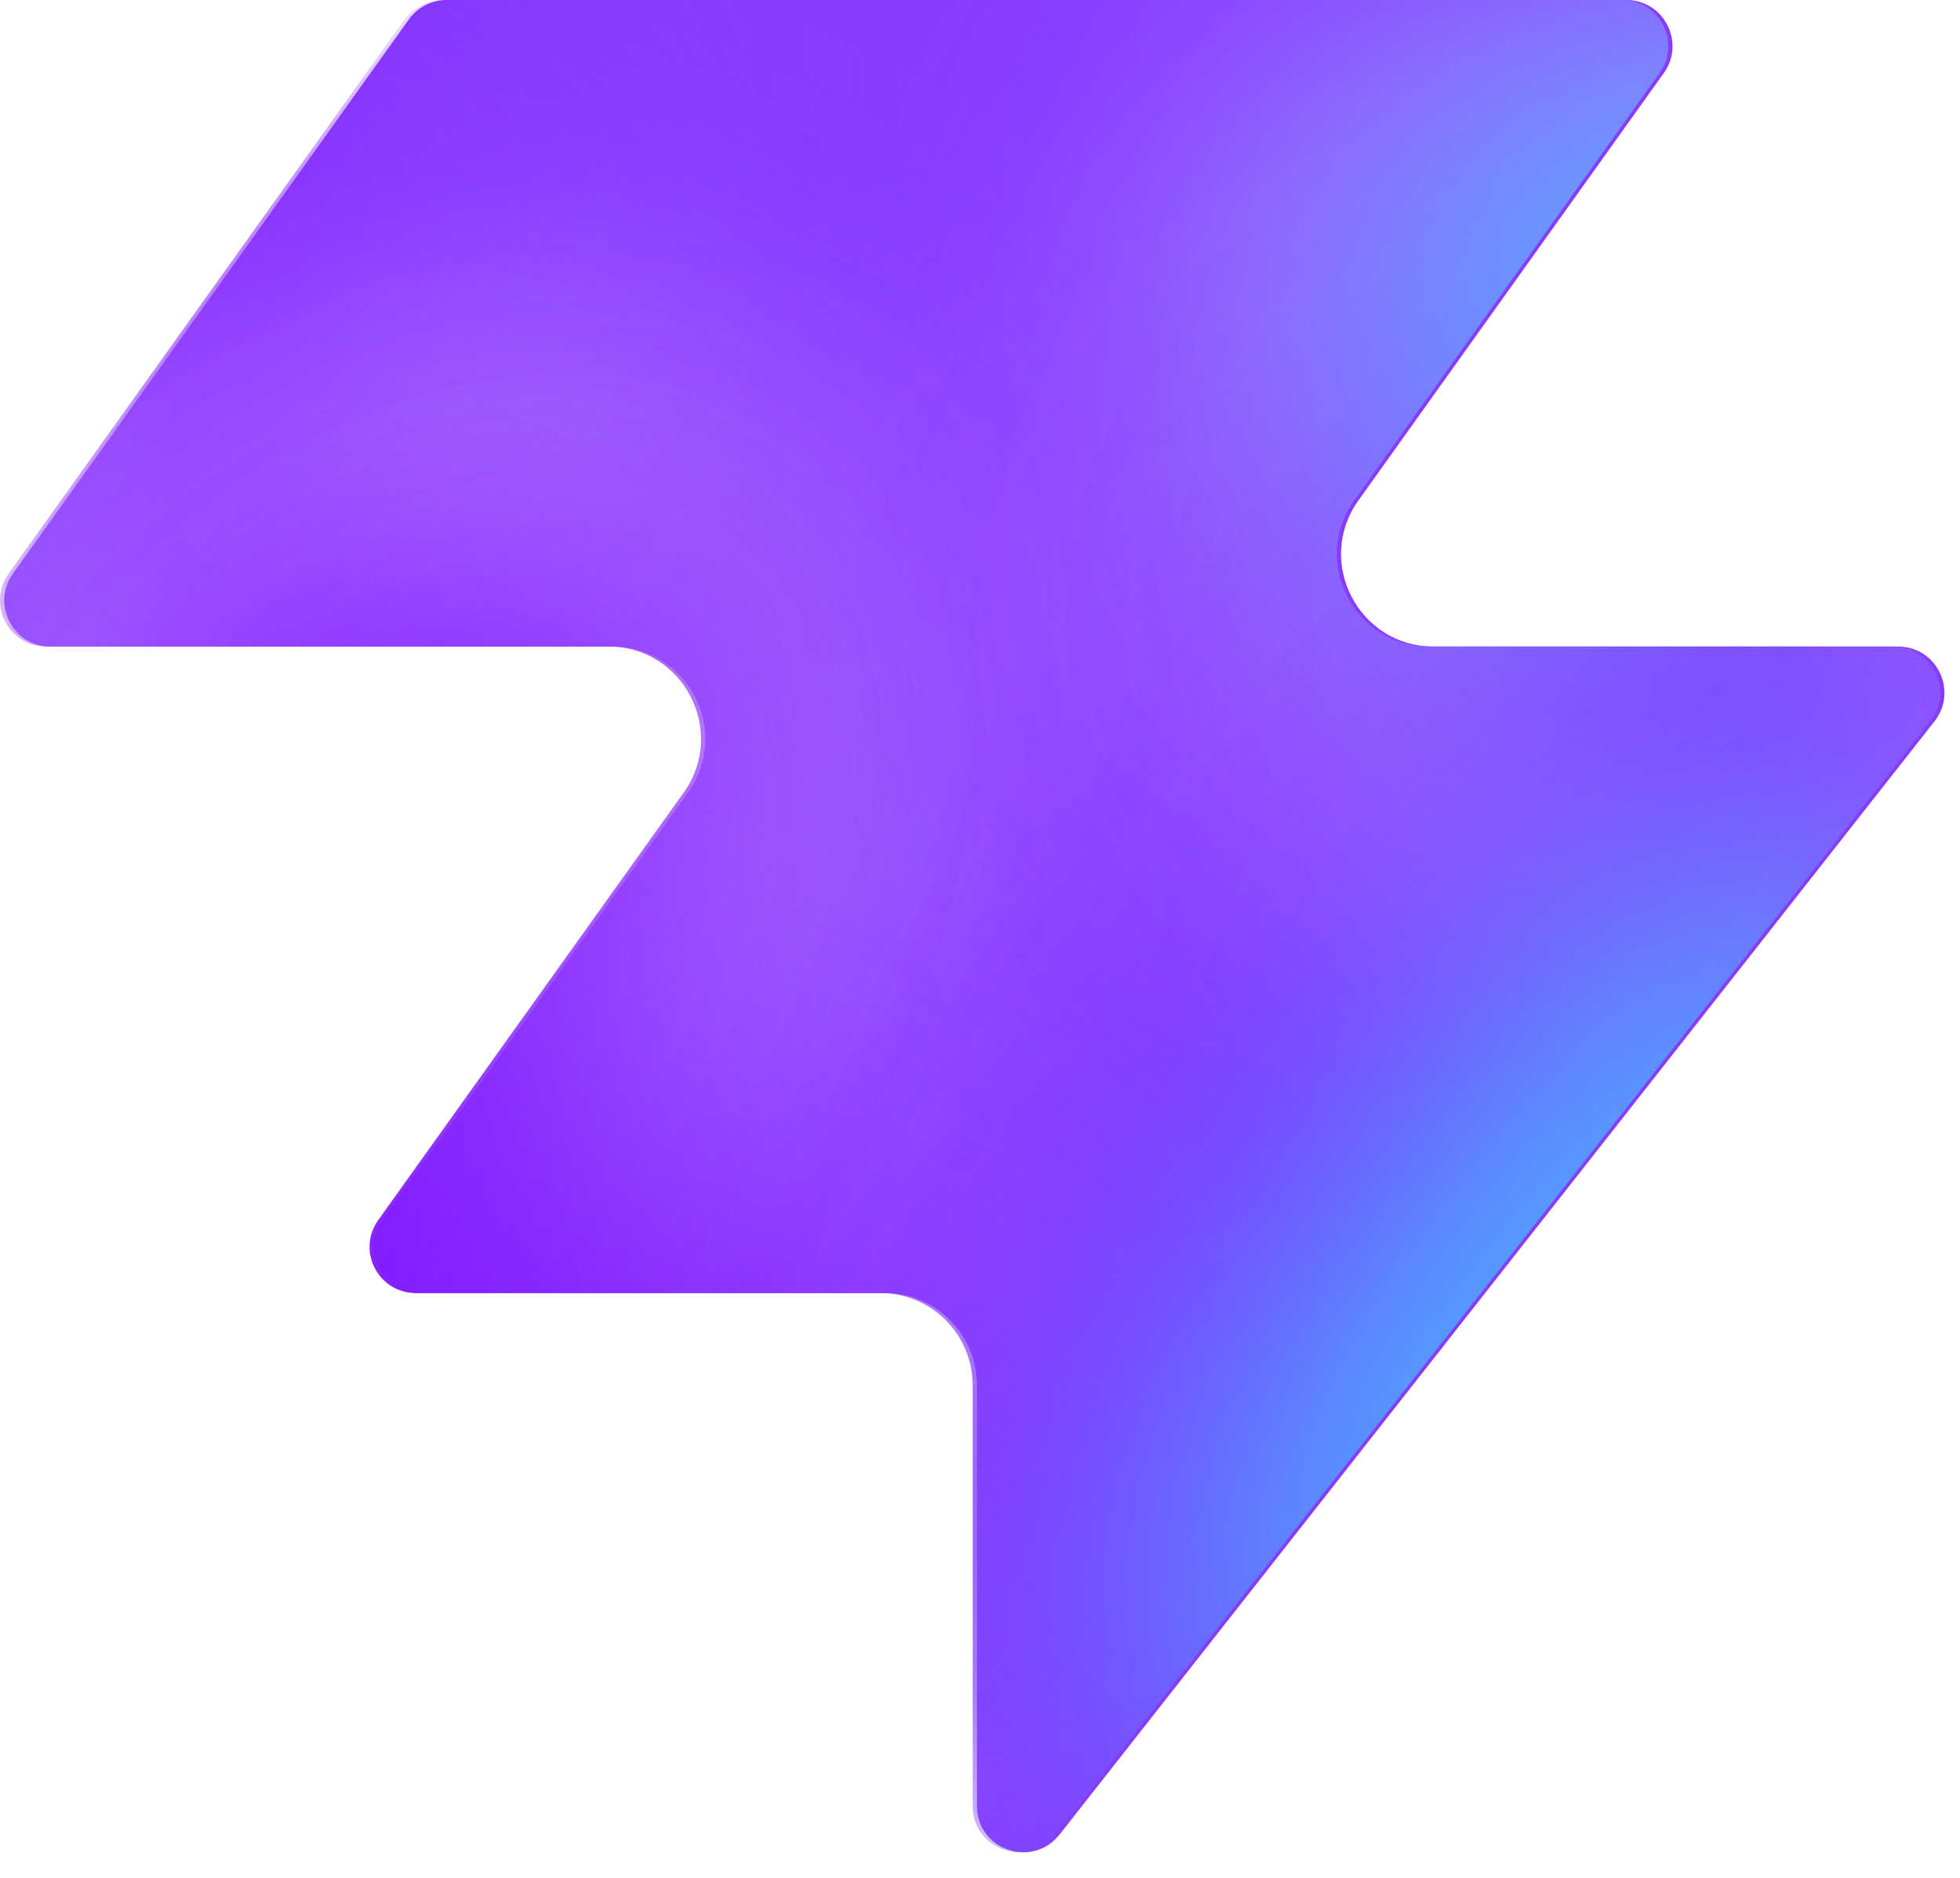
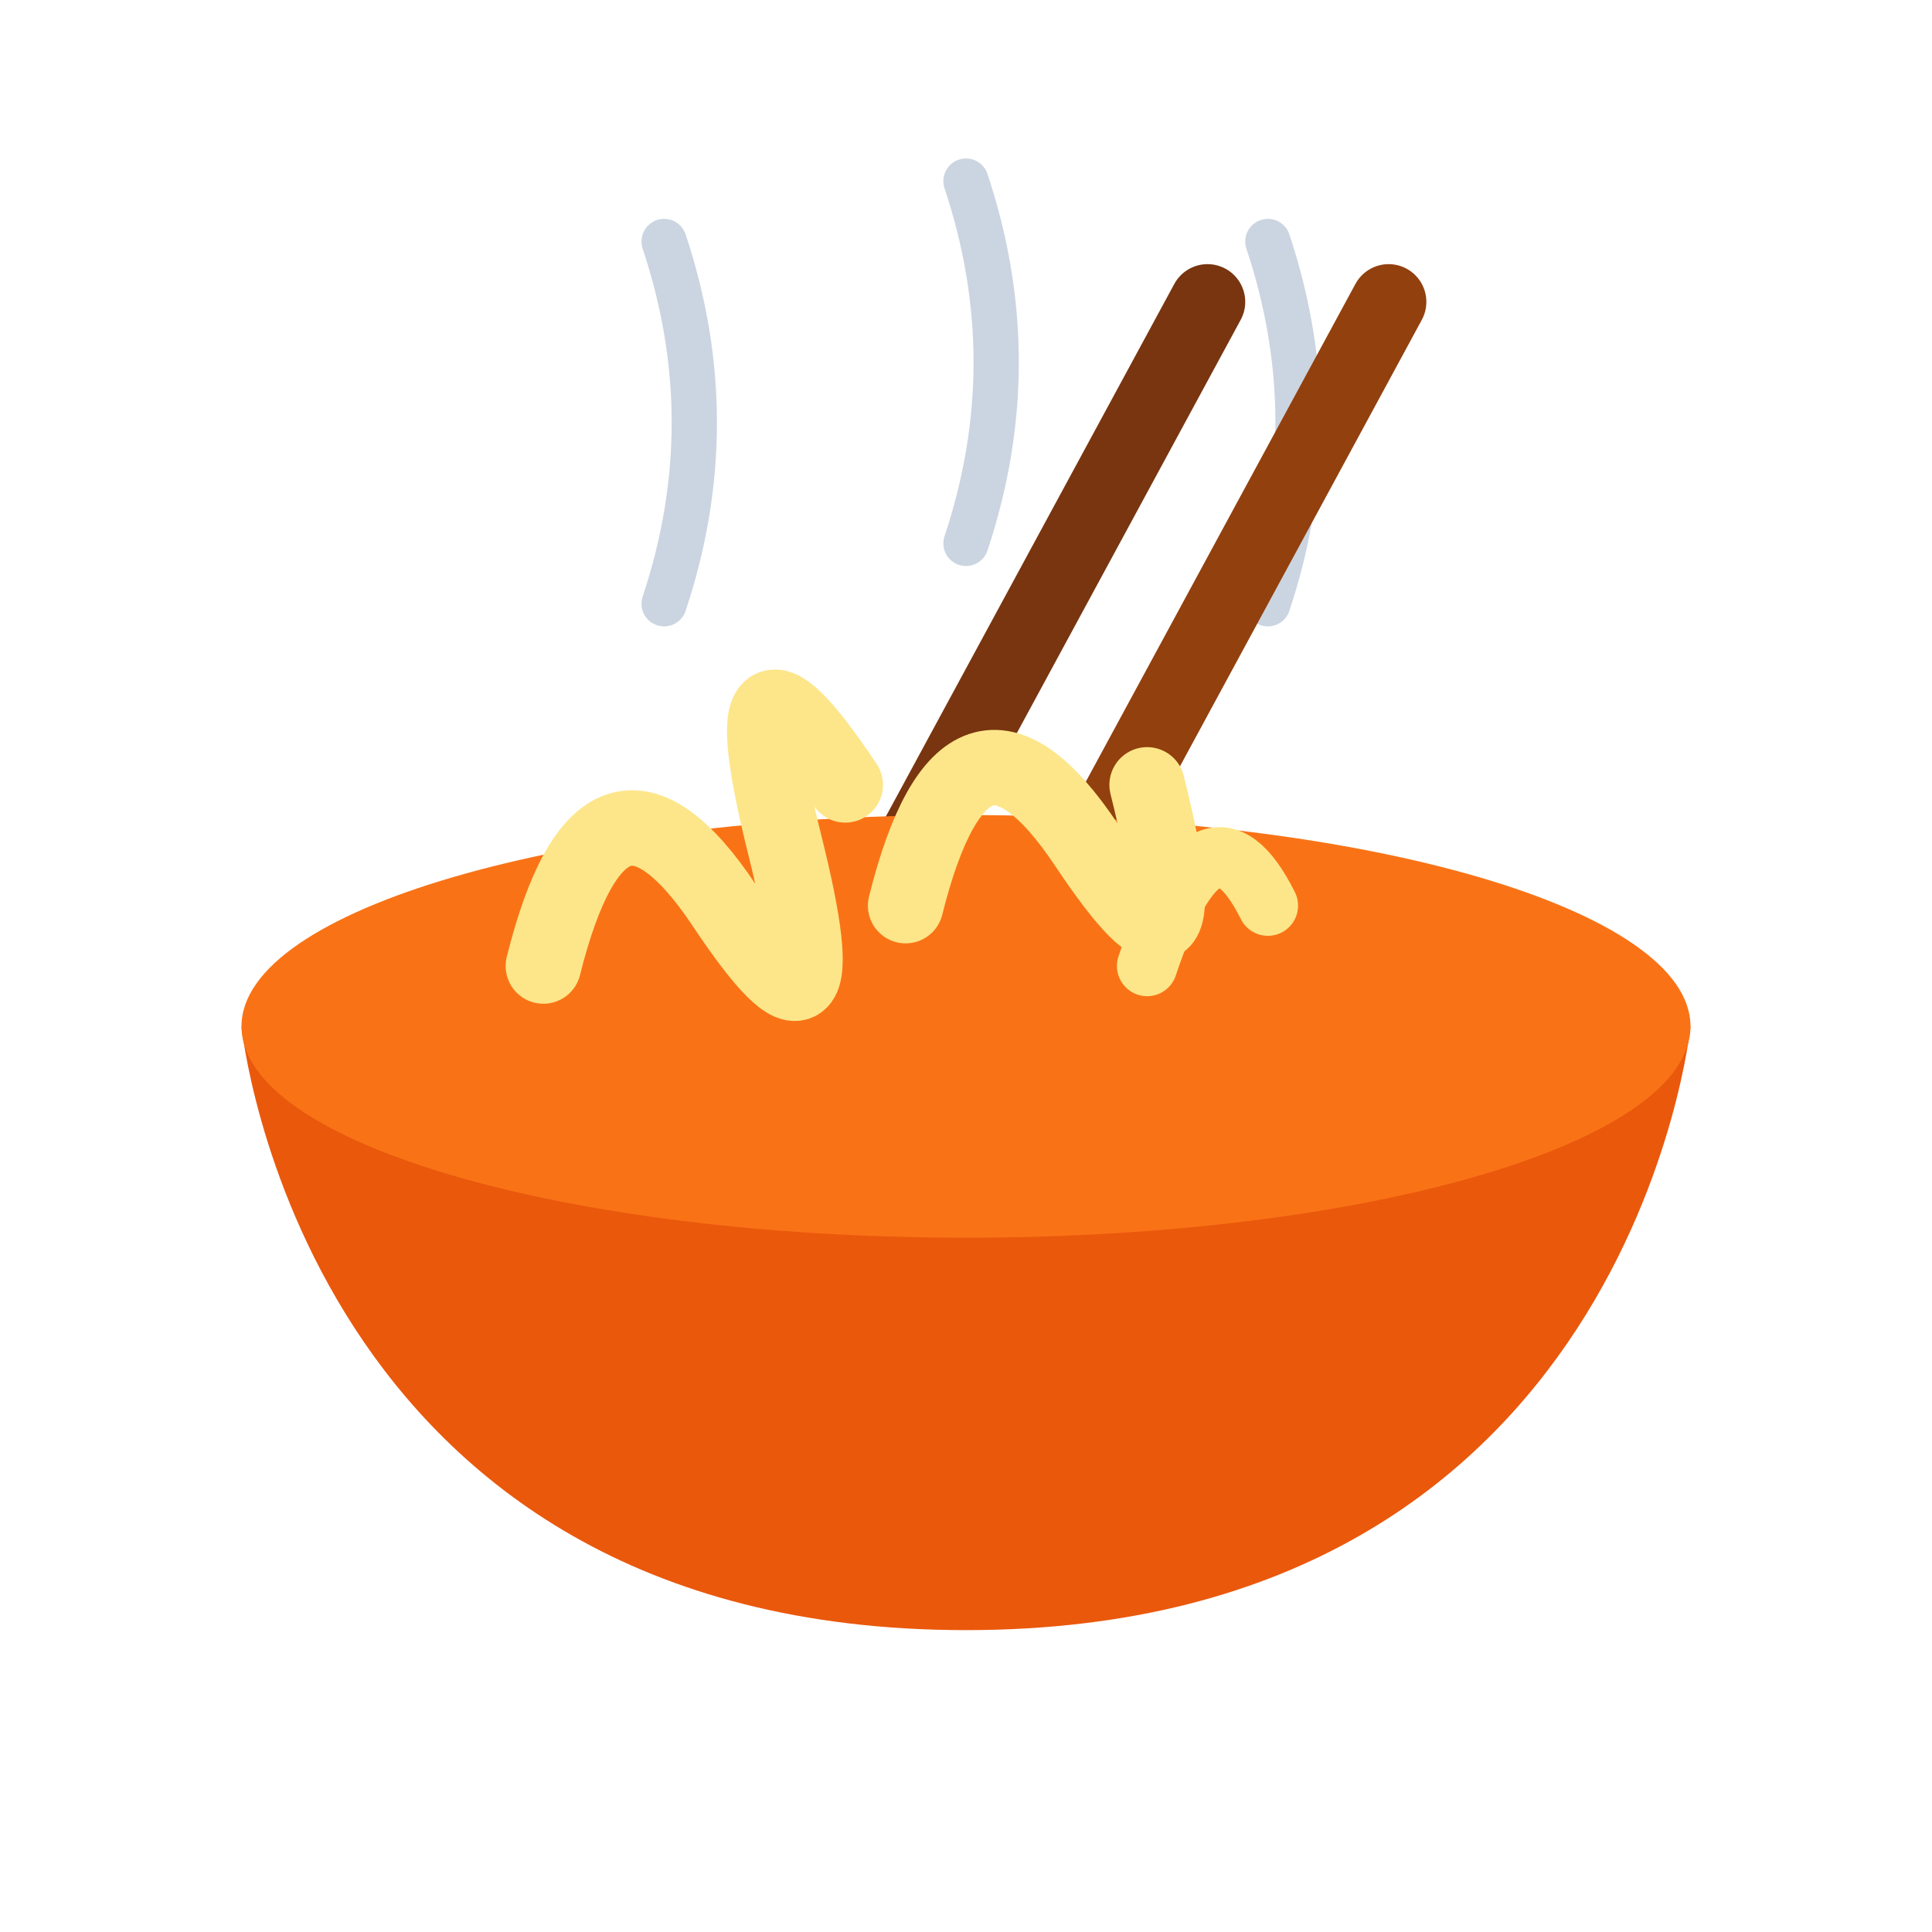
- <svg xmlns="http://www.w3.org/2000/svg" width="48" height="46" fill="none" viewBox="0 0 48 46">
-   <path fill="#863bff" d="M25.946 44.938c-.664.845-2.021.375-2.021-.698V33.937a2.26 2.26 0 0 0-2.262-2.262H10.287c-.92 0-1.456-1.04-.92-1.788l7.48-10.471c1.07-1.497 0-3.578-1.842-3.578H1.237c-.92 0-1.456-1.04-.92-1.788L10.013.474c.214-.297.556-.474.92-.474h28.894c.92 0 1.456 1.04.92 1.788l-7.48 10.471c-1.07 1.498 0 3.579 1.842 3.579h11.377c.943 0 1.473 1.088.89 1.83L25.947 44.94z" style="fill:#863bff;fill:color(display-p3 .525 .23 1);fill-opacity:1" />
-   <mask id="a" width="48" height="46" x="0" y="0" maskUnits="userSpaceOnUse" style="mask-type:alpha">
-     <path fill="#000" d="M25.842 44.938c-.664.844-2.021.375-2.021-.698V33.937a2.26 2.26 0 0 0-2.262-2.262H10.183c-.92 0-1.456-1.04-.92-1.788l7.48-10.471c1.07-1.498 0-3.579-1.842-3.579H1.133c-.92 0-1.456-1.04-.92-1.787L9.91.473c.214-.297.556-.474.92-.474h28.894c.92 0 1.456 1.04.92 1.788l-7.48 10.471c-1.07 1.498 0 3.578 1.842 3.578h11.377c.943 0 1.473 1.088.89 1.832L25.843 44.94z" style="fill:#000;fill-opacity:1" />
-   </mask>
-   <g mask="url(#a)">
-     <g filter="url(#b)">
-       <ellipse cx="5.508" cy="14.704" fill="#ede6ff" rx="5.508" ry="14.704" style="fill:#ede6ff;fill:color(display-p3 .927 .903 1);fill-opacity:1" transform="matrix(.00324 1 1 -.00324 -4.47 31.516)" />
-     </g>
-     <g filter="url(#c)">
-       <ellipse cx="10.399" cy="29.851" fill="#ede6ff" rx="10.399" ry="29.851" style="fill:#ede6ff;fill:color(display-p3 .927 .903 1);fill-opacity:1" transform="matrix(.00324 1 1 -.00324 -39.328 7.883)" />
-     </g>
-     <g filter="url(#d)">
-       <ellipse cx="5.508" cy="30.487" fill="#7e14ff" rx="5.508" ry="30.487" style="fill:#7e14ff;fill:color(display-p3 .492 .077 1);fill-opacity:1" transform="rotate(89.814 -25.913 -14.639)scale(1 -1)" />
-     </g>
-     <g filter="url(#e)">
-       <ellipse cx="5.508" cy="30.599" fill="#7e14ff" rx="5.508" ry="30.599" style="fill:#7e14ff;fill:color(display-p3 .492 .077 1);fill-opacity:1" transform="rotate(89.814 -32.644 -3.334)scale(1 -1)" />
-     </g>
-     <g filter="url(#f)">
-       <ellipse cx="5.508" cy="30.599" fill="#7e14ff" rx="5.508" ry="30.599" style="fill:#7e14ff;fill:color(display-p3 .492 .077 1);fill-opacity:1" transform="matrix(.00324 1 1 -.00324 -34.34 30.47)" />
-     </g>
-     <g filter="url(#g)">
-       <ellipse cx="14.072" cy="22.078" fill="#ede6ff" rx="14.072" ry="22.078" style="fill:#ede6ff;fill:color(display-p3 .927 .903 1);fill-opacity:1" transform="rotate(93.35 24.506 48.493)scale(-1 1)" />
-     </g>
-     <g filter="url(#h)">
-       <ellipse cx="3.47" cy="21.501" fill="#7e14ff" rx="3.47" ry="21.501" style="fill:#7e14ff;fill:color(display-p3 .492 .077 1);fill-opacity:1" transform="rotate(89.009 28.708 47.59)scale(-1 1)" />
-     </g>
-     <g filter="url(#i)">
-       <ellipse cx="3.47" cy="21.501" fill="#7e14ff" rx="3.47" ry="21.501" style="fill:#7e14ff;fill:color(display-p3 .492 .077 1);fill-opacity:1" transform="rotate(89.009 28.708 47.59)scale(-1 1)" />
-     </g>
-     <g filter="url(#j)">
-       <ellipse cx=".387" cy="8.972" fill="#7e14ff" rx="4.407" ry="29.108" style="fill:#7e14ff;fill:color(display-p3 .492 .077 1);fill-opacity:1" transform="rotate(39.51 .387 8.972)" />
-     </g>
-     <g filter="url(#k)">
-       <ellipse cx="47.523" cy="-6.092" fill="#7e14ff" rx="4.407" ry="29.108" style="fill:#7e14ff;fill:color(display-p3 .492 .077 1);fill-opacity:1" transform="rotate(37.892 47.523 -6.092)" />
-     </g>
-     <g filter="url(#l)">
-       <ellipse cx="41.412" cy="6.333" fill="#47bfff" rx="5.971" ry="9.665" style="fill:#47bfff;fill:color(display-p3 .28 .748 1);fill-opacity:1" transform="rotate(37.892 41.412 6.333)" />
-     </g>
-     <g filter="url(#m)">
-       <ellipse cx="-1.879" cy="38.332" fill="#7e14ff" rx="4.407" ry="29.108" style="fill:#7e14ff;fill:color(display-p3 .492 .077 1);fill-opacity:1" transform="rotate(37.892 -1.88 38.332)" />
-     </g>
-     <g filter="url(#n)">
-       <ellipse cx="-1.879" cy="38.332" fill="#7e14ff" rx="4.407" ry="29.108" style="fill:#7e14ff;fill:color(display-p3 .492 .077 1);fill-opacity:1" transform="rotate(37.892 -1.88 38.332)" />
-     </g>
-     <g filter="url(#o)">
-       <ellipse cx="35.651" cy="29.907" fill="#7e14ff" rx="4.407" ry="29.108" style="fill:#7e14ff;fill:color(display-p3 .492 .077 1);fill-opacity:1" transform="rotate(37.892 35.651 29.907)" />
-     </g>
-     <g filter="url(#p)">
-       <ellipse cx="38.418" cy="32.4" fill="#47bfff" rx="5.971" ry="15.297" style="fill:#47bfff;fill:color(display-p3 .28 .748 1);fill-opacity:1" transform="rotate(37.892 38.418 32.4)" />
-     </g>
-   </g>
-   <defs>
-     <filter id="b" width="60.045" height="41.654" x="-19.77" y="16.149" color-interpolation-filters="sRGB" filterUnits="userSpaceOnUse">
-       <feFlood flood-opacity="0" result="BackgroundImageFix" />
-       <feBlend in="SourceGraphic" in2="BackgroundImageFix" result="shape" />
-       <feGaussianBlur result="effect1_foregroundBlur_2002_17158" stdDeviation="7.659" />
-     </filter>
-     <filter id="c" width="90.34" height="51.437" x="-54.613" y="-7.533" color-interpolation-filters="sRGB" filterUnits="userSpaceOnUse">
-       <feFlood flood-opacity="0" result="BackgroundImageFix" />
-       <feBlend in="SourceGraphic" in2="BackgroundImageFix" result="shape" />
-       <feGaussianBlur result="effect1_foregroundBlur_2002_17158" stdDeviation="7.659" />
-     </filter>
-     <filter id="d" width="79.355" height="29.4" x="-49.64" y="2.03" color-interpolation-filters="sRGB" filterUnits="userSpaceOnUse">
-       <feFlood flood-opacity="0" result="BackgroundImageFix" />
-       <feBlend in="SourceGraphic" in2="BackgroundImageFix" result="shape" />
-       <feGaussianBlur result="effect1_foregroundBlur_2002_17158" stdDeviation="4.596" />
-     </filter>
-     <filter id="e" width="79.579" height="29.4" x="-45.045" y="20.029" color-interpolation-filters="sRGB" filterUnits="userSpaceOnUse">
-       <feFlood flood-opacity="0" result="BackgroundImageFix" />
-       <feBlend in="SourceGraphic" in2="BackgroundImageFix" result="shape" />
-       <feGaussianBlur result="effect1_foregroundBlur_2002_17158" stdDeviation="4.596" />
-     </filter>
-     <filter id="f" width="79.579" height="29.4" x="-43.513" y="21.178" color-interpolation-filters="sRGB" filterUnits="userSpaceOnUse">
-       <feFlood flood-opacity="0" result="BackgroundImageFix" />
-       <feBlend in="SourceGraphic" in2="BackgroundImageFix" result="shape" />
-       <feGaussianBlur result="effect1_foregroundBlur_2002_17158" stdDeviation="4.596" />
-     </filter>
-     <filter id="g" width="74.749" height="58.852" x="15.756" y="-17.901" color-interpolation-filters="sRGB" filterUnits="userSpaceOnUse">
-       <feFlood flood-opacity="0" result="BackgroundImageFix" />
-       <feBlend in="SourceGraphic" in2="BackgroundImageFix" result="shape" />
-       <feGaussianBlur result="effect1_foregroundBlur_2002_17158" stdDeviation="7.659" />
-     </filter>
-     <filter id="h" width="61.377" height="25.362" x="23.548" y="2.284" color-interpolation-filters="sRGB" filterUnits="userSpaceOnUse">
-       <feFlood flood-opacity="0" result="BackgroundImageFix" />
-       <feBlend in="SourceGraphic" in2="BackgroundImageFix" result="shape" />
-       <feGaussianBlur result="effect1_foregroundBlur_2002_17158" stdDeviation="4.596" />
-     </filter>
-     <filter id="i" width="61.377" height="25.362" x="23.548" y="2.284" color-interpolation-filters="sRGB" filterUnits="userSpaceOnUse">
-       <feFlood flood-opacity="0" result="BackgroundImageFix" />
-       <feBlend in="SourceGraphic" in2="BackgroundImageFix" result="shape" />
-       <feGaussianBlur result="effect1_foregroundBlur_2002_17158" stdDeviation="4.596" />
-     </filter>
-     <filter id="j" width="56.045" height="63.649" x="-27.636" y="-22.853" color-interpolation-filters="sRGB" filterUnits="userSpaceOnUse">
-       <feFlood flood-opacity="0" result="BackgroundImageFix" />
-       <feBlend in="SourceGraphic" in2="BackgroundImageFix" result="shape" />
-       <feGaussianBlur result="effect1_foregroundBlur_2002_17158" stdDeviation="4.596" />
-     </filter>
-     <filter id="k" width="54.814" height="64.646" x="20.116" y="-38.415" color-interpolation-filters="sRGB" filterUnits="userSpaceOnUse">
-       <feFlood flood-opacity="0" result="BackgroundImageFix" />
-       <feBlend in="SourceGraphic" in2="BackgroundImageFix" result="shape" />
-       <feGaussianBlur result="effect1_foregroundBlur_2002_17158" stdDeviation="4.596" />
-     </filter>
-     <filter id="l" width="33.541" height="35.313" x="24.641" y="-11.323" color-interpolation-filters="sRGB" filterUnits="userSpaceOnUse">
-       <feFlood flood-opacity="0" result="BackgroundImageFix" />
-       <feBlend in="SourceGraphic" in2="BackgroundImageFix" result="shape" />
-       <feGaussianBlur result="effect1_foregroundBlur_2002_17158" stdDeviation="4.596" />
-     </filter>
-     <filter id="m" width="54.814" height="64.646" x="-29.286" y="6.009" color-interpolation-filters="sRGB" filterUnits="userSpaceOnUse">
-       <feFlood flood-opacity="0" result="BackgroundImageFix" />
-       <feBlend in="SourceGraphic" in2="BackgroundImageFix" result="shape" />
-       <feGaussianBlur result="effect1_foregroundBlur_2002_17158" stdDeviation="4.596" />
-     </filter>
-     <filter id="n" width="54.814" height="64.646" x="-29.286" y="6.009" color-interpolation-filters="sRGB" filterUnits="userSpaceOnUse">
-       <feFlood flood-opacity="0" result="BackgroundImageFix" />
-       <feBlend in="SourceGraphic" in2="BackgroundImageFix" result="shape" />
-       <feGaussianBlur result="effect1_foregroundBlur_2002_17158" stdDeviation="4.596" />
-     </filter>
-     <filter id="o" width="54.814" height="64.646" x="8.244" y="-2.416" color-interpolation-filters="sRGB" filterUnits="userSpaceOnUse">
-       <feFlood flood-opacity="0" result="BackgroundImageFix" />
-       <feBlend in="SourceGraphic" in2="BackgroundImageFix" result="shape" />
-       <feGaussianBlur result="effect1_foregroundBlur_2002_17158" stdDeviation="4.596" />
-     </filter>
-     <filter id="p" width="39.409" height="43.623" x="18.713" y="10.588" color-interpolation-filters="sRGB" filterUnits="userSpaceOnUse">
-       <feFlood flood-opacity="0" result="BackgroundImageFix" />
-       <feBlend in="SourceGraphic" in2="BackgroundImageFix" result="shape" />
-       <feGaussianBlur result="effect1_foregroundBlur_2002_17158" stdDeviation="4.596" />
-     </filter>
-   </defs>
+ <svg xmlns="http://www.w3.org/2000/svg" viewBox="0 0 64 64">
+   <path d="M22 20 Q24 14 22 8" stroke="#CBD5E1" stroke-width="1.5" fill="none" stroke-linecap="round" />
+   <path d="M32 18 Q34 12 32 6" stroke="#CBD5E1" stroke-width="1.5" fill="none" stroke-linecap="round" />
+   <path d="M42 20 Q44 14 42 8" stroke="#CBD5E1" stroke-width="1.5" fill="none" stroke-linecap="round" />
+   <line x1="40" y1="10" x2="27" y2="34" stroke="#78350F" stroke-width="2.5" stroke-linecap="round" />
+   <line x1="46" y1="10" x2="33" y2="34" stroke="#92400E" stroke-width="2.5" stroke-linecap="round" />
+   <path d="M8 34 C8 34 10 54 32 54 C54 54 56 34 56 34 Z" fill="#EA580C" />
+   <ellipse cx="32" cy="34" rx="24" ry="7" fill="#F97316" />
+   <path d="M18 32 Q20 24 24 30 Q28 36 26 28 Q24 20 28 26" stroke="#FDE68A" stroke-width="2.5" fill="none" stroke-linecap="round" />
+   <path d="M30 30 Q32 22 36 28 Q40 34 38 26" stroke="#FDE68A" stroke-width="2.5" fill="none" stroke-linecap="round" />
+   <path d="M38 32 Q40 26 42 30" stroke="#FDE68A" stroke-width="2" fill="none" stroke-linecap="round" />
</svg>
